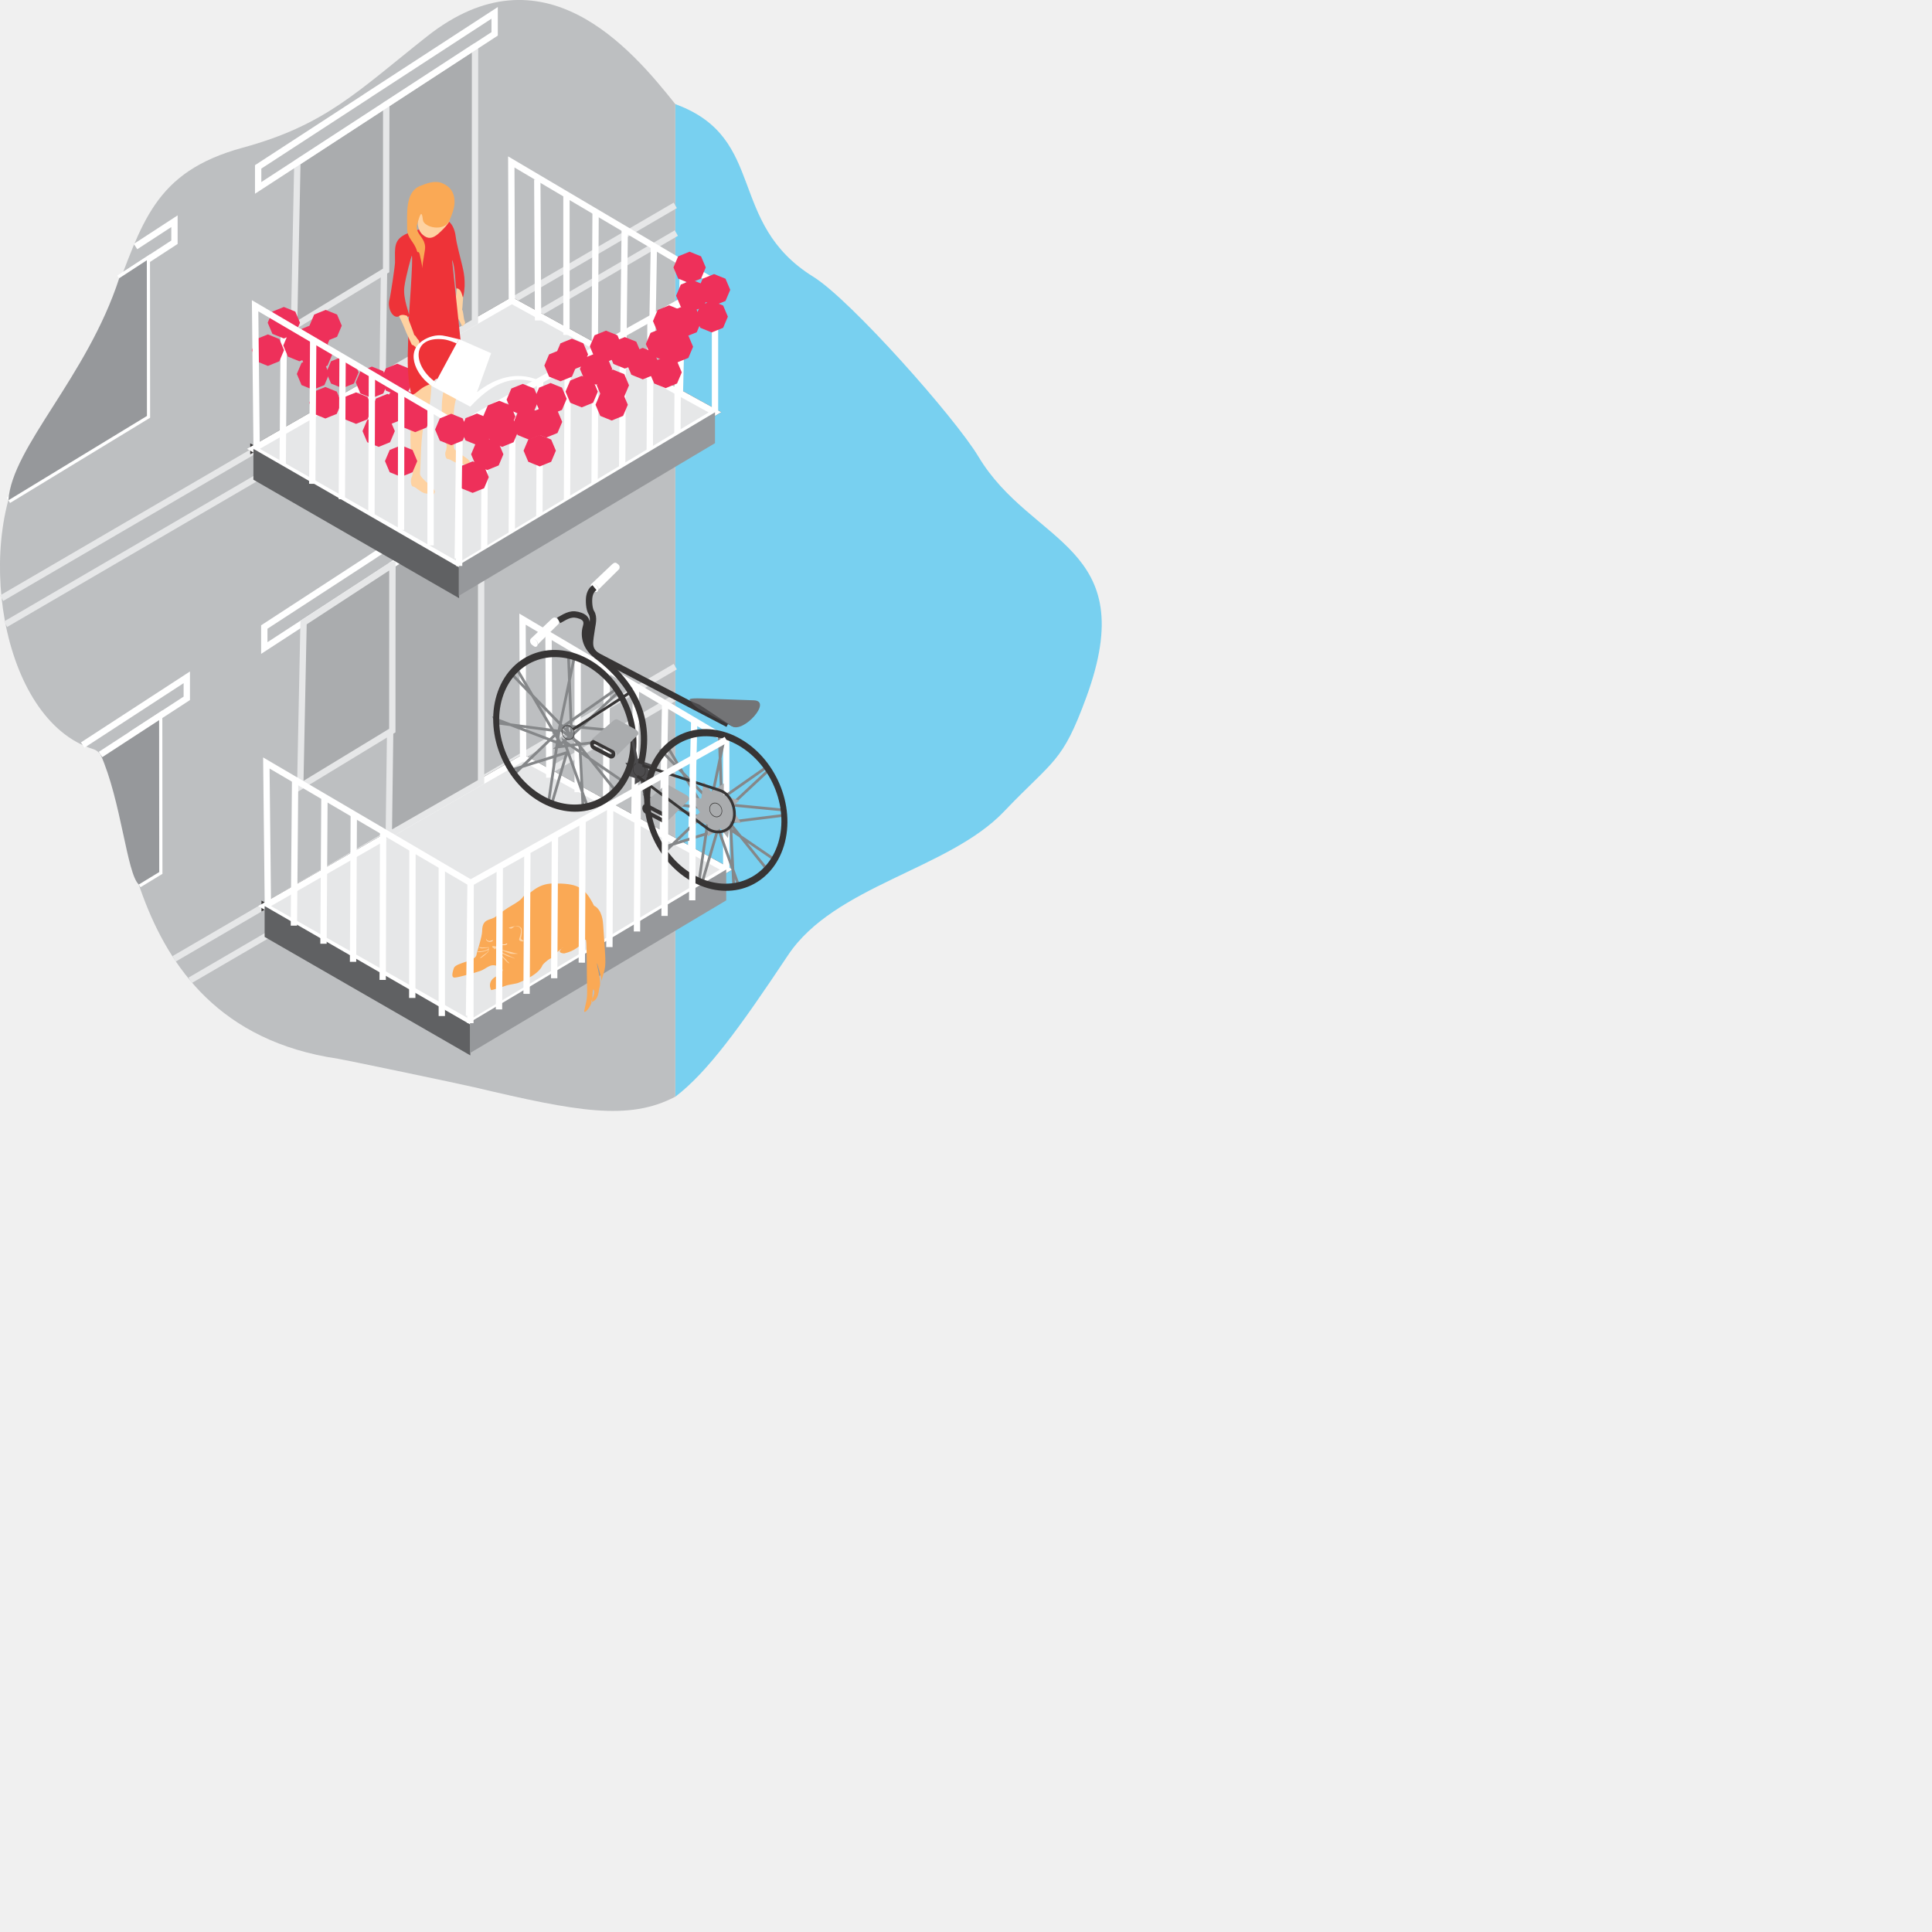
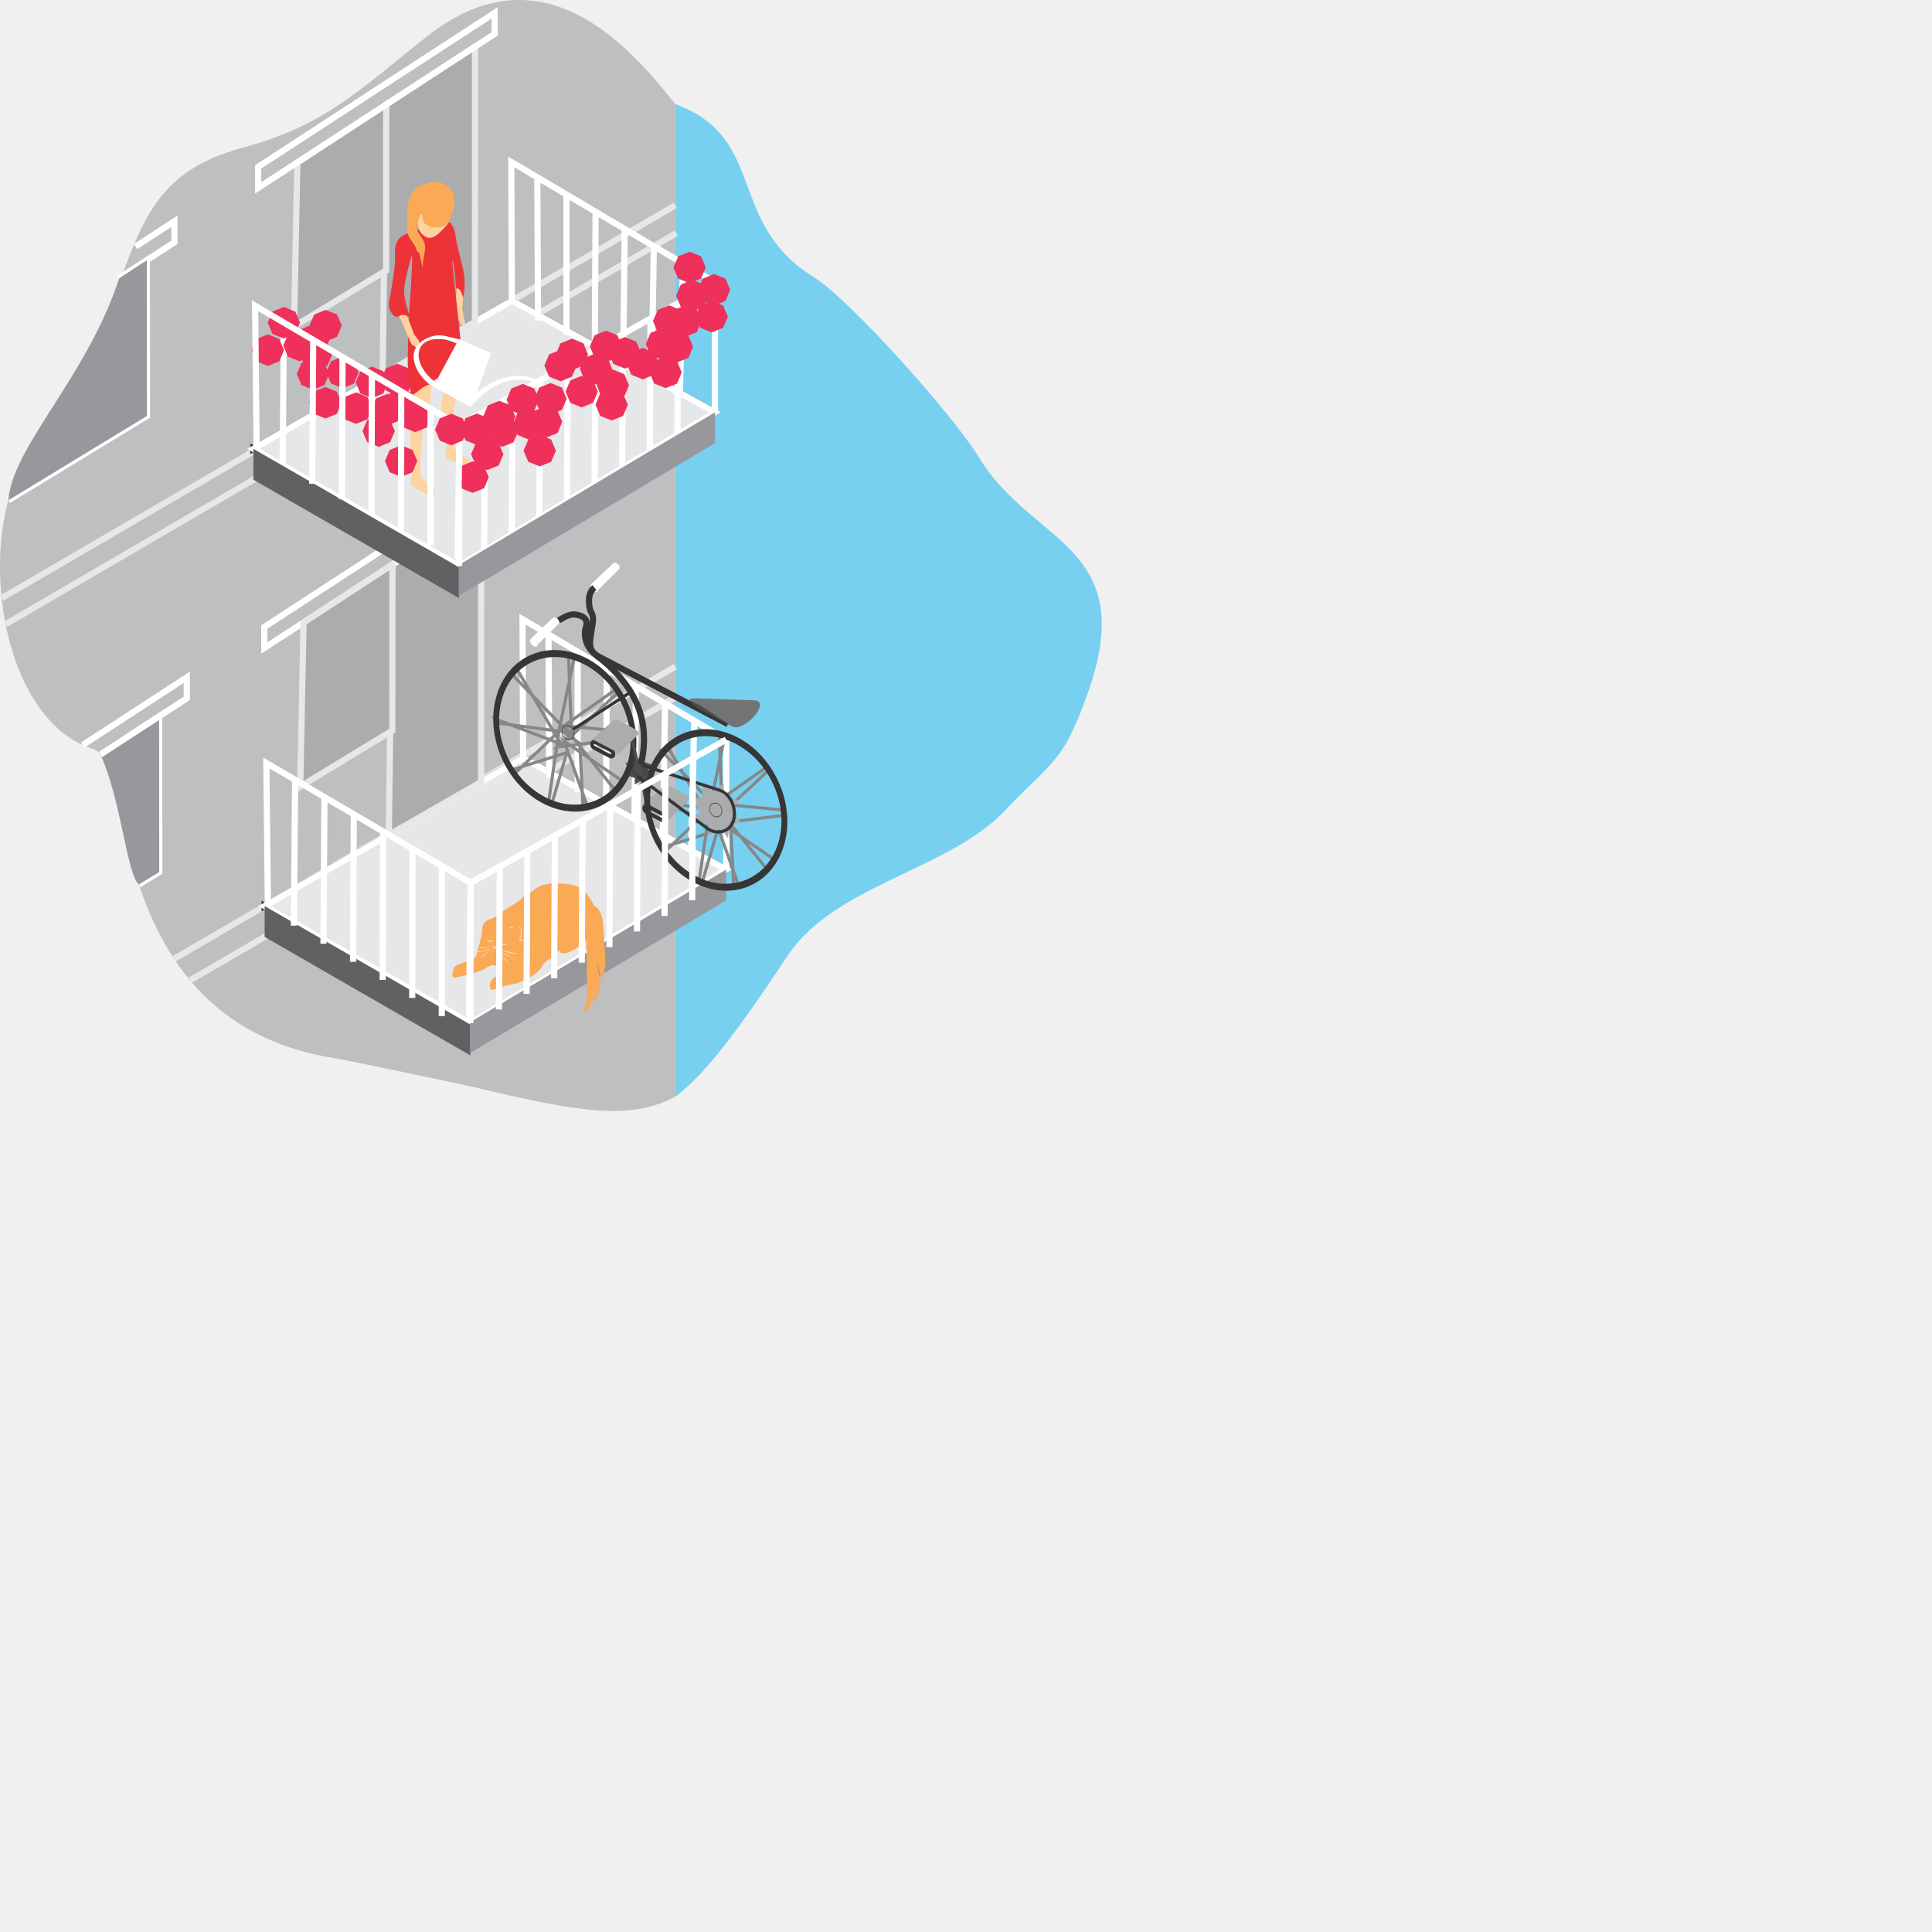
<svg xmlns="http://www.w3.org/2000/svg" xml:space="preserve" width="500px" height="500px" version="1.0" style="shape-rendering:geometricPrecision; text-rendering:geometricPrecision; image-rendering:optimizeQuality; fill-rule:evenodd; clip-rule:evenodd" viewBox="0 0 500 500">
  <defs>
    <style type="text/css">
   
-     .str3 {stroke:white;stroke-width:1.64;stroke-miterlimit:22.926}
-     .str2 {stroke:white;stroke-width:1.64;stroke-miterlimit:22.926}
-     .str0 {stroke:#E6E7E8;stroke-width:1.64;stroke-miterlimit:22.926}
-     .str1 {stroke:#373535;stroke-width:1.64;stroke-miterlimit:22.926}
-     .str4 {stroke:#858789;stroke-width:0.71;stroke-miterlimit:22.926}
-     .str5 {stroke:#4C4B4D;stroke-width:0.71;stroke-miterlimit:22.926}
-     .str6 {stroke:#373535;stroke-width:0.71;stroke-miterlimit:22.926}
+     .str3 {stroke:white;stroke-width:1.6;stroke-miterlimit:20}
+     .str2 {stroke:white;stroke-width:1.6;stroke-miterlimit:20}
+     .str0 {stroke:#E6E7E8;stroke-width:1.6;stroke-miterlimit:20}
+     .str1 {stroke:#373535;stroke-width:1.6;stroke-miterlimit:20}
+     .str4 {stroke:#858789;stroke-width:0.8;stroke-miterlimit:20}
+     .str5 {stroke:#4C4B4D;stroke-width:0.8;stroke-miterlimit:20}
+     .str6 {stroke:#373535;stroke-width:0.8;stroke-miterlimit:20}
    .fil2 {fill:none}
    .fil12 {fill:white}
    .fil9 {fill:white}
    .fil3 {fill:#E6E7E8}
    .fil1 {fill:#BDBFC1}
    .fil6 {fill:#AAACAE}
    .fil5 {fill:#96989B}
    .fil8 {fill:#737476}
    .fil4 {fill:#606163}
    .fil7 {fill:#4C4B4D}
    .fil13 {fill:#FED2A1}
    .fil11 {fill:#FED2A1}
    .fil16 {fill:#FAA955}
    .fil10 {fill:#FAA955}
    .fil14 {fill:#EE305A}
    .fil15 {fill:#EE3338}
    .fil0 {fill:#00B0F0;fill-opacity:0.502}
   
  </style>
  </defs>
  <g id="hto_balkony">
    <path class="fil0" d="M174.76 26.92c0.14,0.07 0.27,0.12 0.41,0.18 23.39,8.81 12.87,30.61 35.33,44.54 9.63,5.98 36.69,36.47 42.72,46.54 13.8,23.04 42.39,22.72 27.93,62.23 -6.27,17.13 -8.35,16.03 -21.36,29.65 -14.32,14.99 -43.82,19.07 -55.86,37.15 -12.44,18.68 -20.79,30.23 -29.17,36.63l0 -256.91z" />
    <path class="fil1" d="M174.76 26.92l0 256.91c-12.09,6.32 -25.41,3.83 -51.97,-2.44 -4.13,-0.97 -33.98,-7.2 -35.33,-7.39 -61.04,-8.99 -52.59,-76.82 -63.26,-80.1 -24.41,-7.5 -31.25,-55.32 -16.43,-77.23 15.62,-23.09 11.44,-13.44 21.36,-39.02 7.69,-19.83 10.6,-33.14 33.68,-39.43 21.43,-5.84 29.61,-14.48 47.65,-28.76 30.08,-23.81 52.85,3.09 64.29,17.46z" />
    <path class="fil2 str0" d="M174.76 180.5l-125.56 73.21" />
    <path class="fil2 str0" d="M174.76 172.52l-129.7 75.63" />
    <path class="fil1 str1" d="M68.49 234.49l66.89 -38.35 52.57 28.89 -66.22 39.76 -53.24 -30.31z" />
    <path class="fil3 str2" d="M121.72 264.79l66.22 -39.76 -52.57 -28.89 -66.89 38.35 53.24 30.31z" />
    <path class="fil2 str2" d="M187.95 225.03l0 -33.62 -52.72 -31.17 0.15 35.89" />
    <path class="fil2 str2" d="M141.96 164.8l0.2 36.46" />
    <g id="_105553517573536">
      <path class="fil2 str3" d="M149.5 169.14c-0,11.96 -0,23.91 -0,35.87" />
      <path class="fil2 str3" d="M157.05 173.49c-0.07,11.76 -0.14,23.52 -0.21,35.28" />
      <path class="fil2 str3" d="M164.59 177.83c-0.14,11.56 -0.27,23.13 -0.41,34.69" />
      <path class="fil2 str3" d="M172.13 182.18c-0.2,11.37 -0.41,22.73 -0.61,34.1" />
    </g>
    <path class="fil2 str2" d="M179.67 186.53l-0.82 33.51" />
    <rect class="fil4" transform="matrix(1.34156 0.772716 -0 0.353548 68.486 234.486)" width="39.68" height="22.59" />
    <rect class="fil5" transform="matrix(-1.6713E+000 0.995847 -0 0.353548 187.948 225.032)" width="39.68" height="22.59" />
    <path class="fil6 str0" d="M124.52 131.13l-22.98 15 -0.92 69.94 23.88 -13.69 0.03 -71.25z" />
    <path class="fil2 str0" d="M174.76 53.15l-174.34 101.66" />
    <path class="fil2 str0" d="M175.04 60.32l-173.6 101.23" />
    <path class="fil2 str2" d="M96.46 144l-28.06 18.27 0 5.44 33.14 -21.57 0 -0.02 28.06 -18.27 0 -5.44 -33.14 21.57 0 0.02z" />
    <path class="fil1 str1" d="M65.58 116.16l66.89 -38.35 52.57 28.89 -66.22 39.76 -53.24 -30.31z" />
    <path class="fil3 str2" d="M118.82 146.46l66.22 -39.76 -52.57 -28.89 -66.89 38.35 53.24 30.31z" />
    <path class="fil2 str2" d="M185.04 106.7l0 -33.62 -52.72 -31.17 0.15 35.89" />
    <path class="fil2 str2" d="M175.5 78.22l-0.2 36.46" />
    <g id="_105553517567520">
      <path class="fil2 str3" d="M168.35 82.25c-0.07,12.15 -0.13,24.31 -0.2,36.46" />
      <path class="fil2 str3" d="M161.21 86.28c-0.07,12.15 -0.13,24.31 -0.2,36.46" />
      <path class="fil2 str3" d="M154.07 90.32c-0.07,12.15 -0.13,24.31 -0.2,36.46" />
      <path class="fil2 str3" d="M146.93 94.35c-0.07,12.15 -0.13,24.31 -0.2,36.46" />
      <path class="fil2 str3" d="M139.78 98.39c-0.07,12.15 -0.13,24.31 -0.2,36.46" />
      <path class="fil2 str3" d="M132.64 102.42c-0.07,12.15 -0.13,24.31 -0.2,36.46" />
    </g>
    <path class="fil2 str2" d="M125.5 106.45l-0.2 36.46" />
    <path class="fil2 str2" d="M139.05 46.47l0.2 36.46" />
    <g id="_105553517569312">
      <path class="fil2 str3" d="M146.6 50.81c-0,11.96 -0,23.91 -0,35.87" />
      <path class="fil2 str3" d="M154.14 55.16c-0.07,11.76 -0.14,23.52 -0.21,35.28" />
      <path class="fil2 str3" d="M161.68 59.51c-0.14,11.56 -0.27,23.13 -0.41,34.69" />
      <path class="fil2 str3" d="M169.22 63.85c-0.2,11.37 -0.41,22.73 -0.61,34.1" />
    </g>
    <path class="fil2 str2" d="M176.77 68.2l-0.82 33.51" />
    <path class="fil2 str2" d="M73.47 82.88l-0.32 38.35" />
    <rect class="fil4" transform="matrix(1.34156 0.772716 -0 0.353548 65.5778 116.158)" width="39.68" height="22.59" />
    <rect class="fil5" transform="matrix(-1.6713E+000 0.995847 -0 0.353548 185.04 106.704)" width="39.68" height="22.59" />
    <path class="fil6 str0" d="M122.93 12.05l-22.98 15 -0.92 69.94 23.88 -13.69 0.03 -71.25z" />
    <path class="fil2 str2" d="M30.84 72.01l14.31 -9.32 0 -5.44 -10.07 6.56" />
    <path class="fil2 str2" d="M30.84 72.01l7.16 -4.66 0.03 40.3 -35.86 21.82" />
    <path class="fil5" d="M30.84 72.01l7.16 -4.66 0.03 40.3 -35.86 21.82c0.94,-13.81 20.39,-31.96 28.68,-57.46z" />
    <path class="fil2 str2" d="M34.03 190.05l7.16 -4.66 0.03 40.3 -5.29 3.22" />
    <path class="fil5" d="M26.02 195.26l15.16 -9.87 0.03 40.3 -5.29 3.22c-3.09,-2.78 -4.55,-21.69 -9.9,-33.65z" />
    <path class="fil6 str0" d="M99.94 27.05l-22.98 15 -0.86 42.43 23.83 -14.49 0.02 -42.94z" />
    <path class="fil6 str0" d="M101.54 146.13l-22.98 15 -0.86 42.43 23.83 -14.49 0.02 -42.94z" />
    <path class="fil2 str2" d="M128.01 3.33l-33.14 21.57 0 0.02 -28.06 18.27 0 5.44 33.14 -21.57 0 -0.02 28.06 -18.27 0 -5.44z" />
    <path class="fil2 str2" d="M26.02 195.26l22.32 -14.53 0 -5.44 -26.94 17.53" />
    <g id="_105553517591488">
      <path class="fil2 str4" d="M147.12 169.89l1.47 0.39 -3.86 18.42 14.68 -10.3 0.54 0.79 -12.58 11.75 -0.63 -3.05 17.08 1.64 0.14 1.35 -19.75 2.45 3.56 -3.04 11.72 14.59 1.91 -2.54 -15.41 -10.54 6.19 17.32 -1.27 0.23 -0.86 -16.95 -5.3 -3.71 -2.83 19.26 0.8 0.34 3.98 -13.53 -14.46 4.55 0.74 1.12 11.68 -11.21 -16.16 -2.14 -0.5 -1.09 17.14 6.54 -11.29 -19.24 -1.73 0.85 15.8 16.28 -0.79 -20.55z" />
      <path class="fil2 str4" d="M186.12 190l1.47 0.39 -3.86 18.42 14.68 -10.3 0.54 0.79 -12.58 11.75 -0.63 -3.05 17.08 1.64 0.14 1.35 -19.75 2.45 3.56 -3.04 11.72 14.59 1.91 -2.54 -15.41 -10.54 6.18 17.32 -1.27 0.23 -0.86 -16.95 -5.3 -3.71 -2.83 19.26 0.8 0.34 3.98 -13.53 -14.46 4.55 0.74 1.12 11.68 -11.21 -16.16 -2.14 -0.5 -1.09 17.14 6.54 -11.29 -19.24 -1.73 0.85 15.8 16.28 -0.79 -20.55z" />
      <path class="fil2 str5" d="M166.1 201.86l1.47 7.08" />
      <path class="fil6" d="M172.68 212.58c0.23,-0.62 -0.25,-1.16 -0.73,-1.41l-5.64 -2.94 5.37 -4.64c0.43,-0.38 0.94,-0.62 1.3,-0.42l4.42 2.46c0.66,0.36 1.07,0.7 0.86,1.43l-5.58 5.52z" />
      <rect class="fil2 str1" transform="matrix(-5.53334E-001 -2.9047E-001 -1.81298E-001 0.596538 172.462 211.211)" width="9.96" height="2.36" rx="1.18" ry="1.18" />
      <path class="fil7" d="M166.57 195.48l-1.82 1.15 -1.05 -1.37 -0.35 2.39 -1.51 -0.28 1.32 2.24 -1.08 0.98 2.22 0.77 -0.02 1.66 1.82 -1.15 1.05 1.37 0.35 -2.39 1.51 0.28 -1.32 -2.24 1.08 -0.98 -2.22 -0.77 0.02 -1.66z" />
      <ellipse class="fil2 str1" transform="matrix(-8.944E-001 -4.69512E-001 -3.12006E-001 1.02662 185.243 209.618)" rx="18.9" ry="17.46" />
      <ellipse class="fil2 str1" transform="matrix(-8.944E-001 -4.69512E-001 -3.12006E-001 1.02662 146.176 189.139)" rx="18.9" ry="17.46" />
      <path class="fil2 str1" d="M154.35 169.62l34.04 17.78" />
      <ellipse class="fil2 str1" transform="matrix(-8.01805E-002 -4.20904E-002 -2.79705E-002 0.0920334 165.424 199.242)" rx="18.9" ry="17.46" />
      <path class="fil7" d="M190.72 183.71l-8.93 -2.39c-5.98,-1.6 -1.41,1.88 -0.83,2.19l8.47 4.44c1.54,0.81 6.43,-2.87 1.29,-4.24z" />
      <path class="fil6" d="M187.33 202.75l-3.31 2.09 -1.91 -2.51 -0.64 4.36 -2.75 -0.51 2.41 4.08 -1.97 1.78 4.04 1.4 -0.04 3.03 3.31 -2.09 1.91 2.51 0.64 -4.36 2.75 0.51 -2.41 -4.08 1.97 -1.78 -4.04 -1.4 0.04 -3.03z" />
      <ellipse class="fil2 str1" transform="matrix(-8.01805E-002 -4.20904E-002 -2.79705E-002 0.0920334 185.243 209.617)" rx="18.9" ry="17.46" />
      <path class="fil2 str6" d="M166.27 198.06l20.03 6.48c2.79,0.9 4.38,4.86 3.56,7.67 -1.05,3.63 -4.88,3.61 -6.69,2.26l-18.25 -13.61" />
      <path class="fil2 str5" d="M163.59 190.97l1.47 7.08" />
      <rect class="fil2 str1" transform="matrix(-5.53334E-001 -2.9047E-001 -1.81298E-001 0.596538 164.258 189.949)" width="9.96" height="2.36" rx="1.18" ry="1.18" />
      <path class="fil2 str1" d="M154.35 169.62c9.9,7.49 14.2,16.69 11.56,28.02" />
      <ellipse class="fil2 str1" transform="matrix(-8.01805E-002 -4.20904E-002 -2.79705E-002 0.0920334 147.009 189.576)" rx="18.9" ry="17.46" />
      <path class="fil2 str6" d="M163.23 179.09l-14.93 9.68" />
      <rect class="fil2 str1" transform="matrix(-5.53334E-001 -2.9047E-001 -1.81298E-001 0.596538 158.95 194.625)" width="9.96" height="2.36" rx="1.18" ry="1.18" />
      <path class="fil6" d="M159.57 195.63c0.23,-0.62 -0.25,-1.16 -0.73,-1.41l-5.64 -2.94 5.37 -4.64c0.43,-0.38 0.94,-0.62 1.3,-0.42l4.42 2.46c0.65,0.36 1.07,0.71 0.86,1.43l-5.58 5.52z" />
      <path class="fil8" d="M195.1 181.24l-13.5 -0.48c-6.46,-0.23 -1.12,1.27 -0.61,1.61l8.44 5.58c2.87,1.9 10.56,-6.54 5.67,-6.71z" />
      <g>
        <path class="fil9" d="M154.82 152.65c0.23,-0.62 -0.33,-1.13 -0.8,-1.39 -0.28,-0.15 -0.85,-0.39 -1.07,-0.03l5.31 -5.04c0.33,-0.32 0.84,-0.79 1.35,-0.43 0.6,0.43 0.94,0.72 0.64,1.51l-5.43 5.38z" />
        <rect class="fil9" transform="matrix(-7.58733E-001 -5.543E-001 -2.61993E-001 0.862056 155.039 151.975)" width="2.49" height="1.85" rx="0.92" ry="0.92" />
      </g>
      <g>
        <path class="fil9" d="M139.13 166.83c0.23,-0.62 -0.33,-1.13 -0.8,-1.39 -0.28,-0.15 -0.85,-0.39 -1.07,-0.03l5.31 -5.04c0.33,-0.32 0.84,-0.79 1.36,-0.43 0.6,0.43 0.94,0.72 0.64,1.51l-5.43 5.37z" />
        <rect class="fil9" transform="matrix(-7.58733E-001 -5.543E-001 -2.61993E-001 0.862056 139.357 166.158)" width="2.49" height="1.85" rx="0.92" ry="0.92" />
      </g>
      <path class="fil2 str1" d="M144.58 160.56c2.29,-1.32 3.45,-2.02 5.7,-1.18 1.32,0.49 1.81,1.42 1.37,2.84 -0.78,2.58 0.14,5.63 2.92,7.52 -2.61,-1.75 -1.89,-3.62 -1.35,-7.46 0.09,-0.63 0.6,-2.54 -0.17,-3.73 -0.61,-0.93 -0.72,-3.13 -0.52,-4.23 0.28,-1.6 1.27,-2.2 1.32,-2.24" />
    </g>
    <path class="fil10" d="M117.42 250.61c0.53,-1.61 5.92,-1.71 5.92,-3.69 0,-0.21 1.44,-4.52 1.44,-5.96 0,-3.55 2.41,-2.62 3.7,-3.9 0.31,-0.31 1.75,-1.27 2.26,-1.64 1.54,-1.11 4.06,-2.18 4.72,-3.49 1.58,0 3.1,-3.29 7.8,-3.29 5.81,0 7.95,0.6 10.47,5.75 2.12,0.99 2.33,4.3 2.36,4.83 0.78,11.43 0.85,10.2 -0.24,13.91 -0.42,1.45 0.53,2.08 -1.33,-3.86 -0.17,0.57 1.34,4.84 0.57,6.47 -0.36,3.37 -1.44,3.18 -2.07,3.71 -0.18,-0.37 1.1,-2.12 0.69,-3.16 -0.34,-0.87 -0.34,0.83 -0.42,2.22 -0.12,2.06 -2.39,4.33 -2.07,2.95 0.78,-3.42 0.8,-2.9 0.67,-8.47 -0.03,-1.35 -0.01,-6.29 -0.15,-8.93 -0.14,-2.64 -0.46,1.45 -5.65,2.67 -0.19,0.04 -1.18,-0.04 -1.24,-0.52 -0.03,-0.24 0.89,-1.17 0.83,-1.02l-1.59 1.34c-0.46,0 -0.47,1.07 -1.85,1.64 -0.34,0.14 -1.7,1.28 -1.85,1.64 -0.88,2.14 -4.19,3.7 -6.16,4.52 -0.78,0.33 -2.57,0.44 -3.49,0.82 -0.58,0.24 -3.22,1.08 -3.65,1.08 0,-0.02 -1.35,-2.51 1.8,-3.75 0,-0.82 2.84,-1.2 -0.2,-2.46 -1.82,-0.76 -2.72,0.64 -4.31,1.23 -1.06,0.39 -5.83,1.75 -6.73,1.75 -0.69,0 -0.77,-0.71 -0.22,-2.37z" />
    <path class="fil11" d="M132.29 239.9c1.04,-0.21 1.72,-0.6 2.61,0.24 0.26,0.24 0.14,1.99 0.02,2.3 -0.31,0.77 0.45,0.83 0.56,1 0.25,0.4 -1.36,0.24 -1.11,-0.46 0.97,-2.67 0.26,-3.22 -0.84,-3.29 -0.57,-0.04 -0.77,0.53 -1.26,0.63 -0.01,0 -1.26,-0.15 0.03,-0.41z" />
    <path class="fil11" d="M128.35 245.36c0.28,-0.28 0.64,-0.32 -0.12,-0.44 -0.24,-0.04 -0.54,-0.13 -0.78,-0.04 -0.25,0.1 0.07,0.2 0.07,0.39 0.01,0 0.4,0.19 0.42,0.25 0.05,0.13 0.28,0.23 0.28,0.07 0.1,0 0.06,-0.16 0.12,-0.23z" />
    <path class="fil12" d="M130.48 244.56c0.19,-0.01 0.79,-0.06 0.79,-0.4 -0,0 -0.31,0.16 -0.35,0.17 -0.48,0.15 -1.18,0.24 -1.43,-0.56 -0.01,-0 0.03,0.83 0.99,0.79z" />
    <path class="fil12" d="M126.77 243.7c0.19,-0.01 0.79,-0.06 0.79,-0.4 -0,0 -0.31,0.16 -0.35,0.17 -0.48,0.15 -1.18,0.24 -1.43,-0.56 -0.01,-0 0.03,0.83 0.99,0.79z" />
    <path class="fil11" d="M129.5 245.66c1.18,0.39 2.52,0.63 3.7,0.99 0.19,0.06 1.49,0.21 0.31,0.21 -0.89,0 -1.22,0.06 -2,-0.26l-1.93 -0.8c-0.3,-0.12 -0.12,0.48 0.75,0.9 0.09,0.04 2.86,1.27 2.98,1.39 -0.16,0 -1.3,-0.5 -1.49,-0.51 -1.02,-0.08 -3.23,-2.02 -2.11,-0.53 0.27,0.37 1.1,1.1 1.33,1.35l0.2 0.31c0.21,0.23 0.32,0.18 0.46,0.46 0.11,0.21 0.29,0.2 0.05,0.15 -0.57,-0.12 -2.41,-2.45 -2.38,-2.53 0.02,-0.05 0.04,-1.16 0.12,-1.13z" />
    <path class="fil11" d="M126.57 245.14c-0.88,0.01 -0.92,0.08 -1.79,0.06 -0.14,-0 -1.37,-0.24 -0.58,0.12 0.17,0.08 0.4,0.15 0.82,0.1l1.47 -0.17c0.23,-0.03 -0.05,0.41 -0.69,0.63 -1.52,0.53 -2.18,0.21 -2.18,0.38 -0,0.16 0.14,0.26 1.39,0.04 0.72,-0.13 1.97,-0.88 1.13,0.1 -0.24,0.28 -0.98,0.72 -1.19,0.88l-0.2 0.23c-0.19,0.15 -0.25,0.07 -0.41,0.3 -0.12,0.17 -0.24,0.11 -0.07,0.13 0.41,0.06 2.15,-1.6 2.14,-1.69 -0,-0.06 0.22,-1.11 0.16,-1.11z" />
    <path class="fil2 str2" d="M187.95 191.42l-66.15 37.07 -0.07 36.31" />
    <path class="fil2 str2" d="M179.34 196.54l-0.2 36.46" />
    <g id="_105553517090368">
      <path class="fil2 str3" d="M172.19 200.58c-0.07,12.15 -0.13,24.31 -0.2,36.46" />
      <path class="fil2 str3" d="M165.05 204.61c-0.07,12.15 -0.13,24.31 -0.2,36.46" />
      <path class="fil2 str3" d="M157.91 208.65c-0.07,12.15 -0.13,24.31 -0.2,36.46" />
      <path class="fil2 str3" d="M150.77 212.68c-0.07,12.15 -0.13,24.31 -0.2,36.46" />
      <path class="fil2 str3" d="M143.62 216.71c-0.07,12.15 -0.13,24.31 -0.2,36.46" />
      <path class="fil2 str3" d="M136.48 220.75c-0.07,12.15 -0.13,24.31 -0.2,36.46" />
    </g>
    <path class="fil2 str2" d="M129.34 224.78l-0.2 36.46" />
    <path class="fil2 str2" d="M121.38 262.86l0.42 -34.38 -52.87 -31.02 0.4 37.09" />
    <path class="fil2 str2" d="M76.38 201.21l-0.32 38.35" />
    <g id="_105553517085504">
      <path class="fil2 str3" d="M83.97 205.86c-0.08,12.79 -0.17,25.59 -0.25,38.38" />
      <path class="fil2 str3" d="M91.56 210.51c-0.06,12.8 -0.13,25.61 -0.19,38.41" />
      <path class="fil2 str3" d="M99.16 215.16c-0.04,12.81 -0.08,25.62 -0.12,38.44" />
      <path class="fil2 str3" d="M106.75 219.81c-0.02,12.82 -0.04,25.64 -0.06,38.46" />
    </g>
    <path class="fil2 str2" d="M114.34 224.46l0 38.49" />
    <path class="fil13" d="M119.05 93.8c-0.13,2.08 0.19,6.27 -0.54,8.01 -1.69,4.03 -1.03,9.53 -1.03,14.01 0,1.12 4.47,2.98 4.11,3.86 -0.49,1.17 -0.66,0.41 -2.26,0.41 -1.3,0 -2.73,-1.31 -3.52,-1.31 -0.42,0 -0.76,-1.25 -0.49,-1.89 0.56,-1.35 0.14,-2.15 -0.1,-3.3 -2.07,-9.85 0.19,-13.56 -0.21,-14.42 -0.21,-0.46 -1.24,-2.37 -1.1,-2.73l5.13 -2.64z" />
    <path class="fil13" d="M111.87 97.04c-0.28,2.42 -0.27,7.32 -1.12,9.29 -1.97,4.55 -1.72,11.02 -2.05,16.25 -0.08,1.3 4.25,3.85 3.82,4.84 -0.57,1.32 -0.69,0.42 -2.28,0.29 -1.29,-0.11 -2.63,-1.75 -3.41,-1.82 -0.42,-0.04 -0.66,-1.51 -0.35,-2.24 0.66,-1.52 0.3,-2.49 0.14,-3.86 -1.35,-11.66 1.18,-15.79 0.85,-16.82 -0.18,-0.55 -1.06,-2.86 -0.9,-3.27l5.31 -2.65z" />
    <path class="fil2 str2" d="M185.04 73.09l-66.15 37.07 -0.07 36.31" />
    <g id="_105553517130336">
      <path class="fil14" d="M173.17 79.02l1.48 0.6 1.48 0.6 0.61 1.44 0.61 1.44 -0.61 1.44 -0.61 1.44 -1.48 0.6 -1.48 0.6 -1.48 -0.6 -1.48 -0.6 -0.61 -1.44 -0.61 -1.44 0.61 -1.44 0.61 -1.44 1.48 -0.6 1.48 -0.6z" />
      <path class="fil14" d="M171.32 84.95l1.48 0.6 1.48 0.6 0.61 1.44 0.61 1.44 -0.61 1.44 -0.61 1.44 -1.48 0.6 -1.48 0.6 -1.48 -0.6 -1.48 -0.6 -0.61 -1.44 -0.61 -1.44 0.61 -1.44 0.61 -1.44 1.48 -0.6 1.48 -0.6z" />
      <path class="fil14" d="M175.19 85.66l1.48 0.6 1.48 0.6 0.61 1.44 0.61 1.44 -0.61 1.44 -0.61 1.44 -1.48 0.6 -1.48 0.6 -1.48 -0.6 -1.48 -0.6 -0.61 -1.44 -0.61 -1.44 0.61 -1.44 0.61 -1.44 1.48 -0.6 1.48 -0.6z" />
      <path class="fil14" d="M161.71 87.23l1.48 0.6 1.48 0.6 0.61 1.44 0.61 1.44 -0.61 1.44 -0.61 1.44 -1.48 0.6 -1.48 0.6 -1.48 -0.6 -1.48 -0.6 -0.61 -1.44 -0.61 -1.44 0.61 -1.44 0.61 -1.44 1.48 -0.6 1.48 -0.6z" />
      <path class="fil14" d="M154.26 91.4l1.48 0.6 1.48 0.6 0.61 1.44 0.61 1.44 -0.61 1.44 -0.61 1.44 -1.48 0.6 -1.48 0.6 -1.48 -0.6 -1.48 -0.6 -0.61 -1.44 -0.61 -1.44 0.61 -1.44 0.61 -1.44 1.48 -0.6 1.48 -0.6z" />
      <path class="fil14" d="M158.61 95.64l1.48 0.6 1.48 0.6 0.61 1.44 0.61 1.44 -0.61 1.44 -0.61 1.44 -1.48 0.6 -1.48 0.6 -1.48 -0.6 -1.48 -0.6 -0.61 -1.44 -0.61 -1.44 0.61 -1.44 0.61 -1.44 1.48 -0.6 1.48 -0.6z" />
      <path class="fil14" d="M150.54 97.27l1.48 0.6 1.48 0.6 0.61 1.44 0.61 1.44 -0.61 1.44 -0.61 1.44 -1.48 0.6 -1.48 0.6 -1.48 -0.6 -1.48 -0.6 -0.61 -1.44 -0.61 -1.44 0.61 -1.44 0.61 -1.44 1.48 -0.6 1.48 -0.6z" />
      <path class="fil14" d="M142.48 99.12l1.48 0.6 1.48 0.6 0.61 1.44 0.61 1.44 -0.61 1.44 -0.61 1.44 -1.48 0.6 -1.48 0.6 -1.48 -0.6 -1.48 -0.6 -0.61 -1.44 -0.61 -1.44 0.61 -1.44 0.61 -1.44 1.48 -0.6 1.48 -0.6z" />
      <path class="fil14" d="M145.06 90.52l1.48 0.6 1.48 0.6 0.61 1.44 0.61 1.44 -0.61 1.44 -0.61 1.44 -1.48 0.6 -1.48 0.6 -1.48 -0.6 -1.48 -0.6 -0.61 -1.44 -0.61 -1.44 0.61 -1.44 0.61 -1.44 1.48 -0.6 1.48 -0.6z" />
      <path class="fil14" d="M148.01 87.65l1.48 0.6 1.48 0.6 0.61 1.44 0.61 1.44 -0.61 1.44 -0.61 1.44 -1.48 0.6 -1.48 0.6 -1.48 -0.6 -1.48 -0.6 -0.61 -1.44 -0.61 -1.44 0.61 -1.44 0.61 -1.44 1.48 -0.6 1.48 -0.6z" />
      <path class="fil14" d="M136.92 105.63l1.48 0.6 1.48 0.6 0.61 1.44 0.61 1.44 -0.61 1.44 -0.61 1.44 -1.48 0.6 -1.48 0.6 -1.48 -0.6 -1.48 -0.6 -0.61 -1.44 -0.61 -1.44 0.61 -1.44 0.61 -1.44 1.48 -0.6 1.48 -0.6z" />
      <path class="fil14" d="M129.95 107.49l1.48 0.6 1.48 0.6 0.61 1.44 0.61 1.44 -0.61 1.44 -0.61 1.44 -1.48 0.6 -1.48 0.6 -1.48 -0.6 -1.48 -0.6 -0.61 -1.44 -0.61 -1.44 0.61 -1.44 0.61 -1.44 1.48 -0.6 1.48 -0.6z" />
      <path class="fil14" d="M135.29 99.35l1.48 0.6 1.48 0.6 0.61 1.44 0.61 1.44 -0.61 1.44 -0.61 1.44 -1.48 0.6 -1.48 0.6 -1.48 -0.6 -1.48 -0.6 -0.61 -1.44 -0.61 -1.44 0.61 -1.44 0.61 -1.44 1.48 -0.6 1.48 -0.6z" />
      <path class="fil14" d="M123.44 107.02l1.48 0.6 1.48 0.6 0.61 1.44 0.61 1.44 -0.61 1.44 -0.61 1.44 -1.48 0.6 -1.48 0.6 -1.48 -0.6 -1.48 -0.6 -0.61 -1.44 -0.61 -1.44 0.61 -1.44 0.61 -1.44 1.48 -0.6 1.48 -0.6z" />
      <path class="fil14" d="M129.21 103.72l1.48 0.6 1.48 0.6 0.61 1.44 0.61 1.44 -0.61 1.44 -0.61 1.44 -1.48 0.6 -1.48 0.6 -1.48 -0.6 -1.48 -0.6 -0.61 -1.44 -0.61 -1.44 0.61 -1.44 0.61 -1.44 1.48 -0.6 1.48 -0.6z" />
      <path class="fil14" d="M184.8 70.93l1.48 0.6 1.48 0.6 0.61 1.44 0.61 1.44 -0.61 1.44 -0.61 1.44 -1.48 0.6 -1.48 0.6 -1.48 -0.6 -1.48 -0.6 -0.61 -1.44 -0.61 -1.44 0.61 -1.44 0.61 -1.44 1.48 -0.6 1.48 -0.6z" />
      <path class="fil14" d="M177.36 79.02l1.48 0.6 1.48 0.6 0.61 1.44 0.61 1.44 -0.61 1.44 -0.61 1.44 -1.48 0.6 -1.48 0.6 -1.48 -0.6 -1.48 -0.6 -0.61 -1.44 -0.61 -1.44 0.61 -1.44 0.61 -1.44 1.48 -0.6 1.48 -0.6z" />
      <path class="fil14" d="M184.19 77.87l1.48 0.6 1.48 0.6 0.61 1.44 0.61 1.44 -0.61 1.44 -0.61 1.44 -1.48 0.6 -1.48 0.6 -1.48 -0.6 -1.48 -0.6 -0.61 -1.44 -0.61 -1.44 0.61 -1.44 0.61 -1.44 1.48 -0.6 1.48 -0.6z" />
      <path class="fil14" d="M166.35 90.02l1.48 0.6 1.48 0.6 0.61 1.44 0.61 1.44 -0.61 1.44 -0.61 1.44 -1.48 0.6 -1.48 0.6 -1.48 -0.6 -1.48 -0.6 -0.61 -1.44 -0.61 -1.44 0.61 -1.44 0.61 -1.44 1.48 -0.6 1.48 -0.6z" />
      <path class="fil14" d="M141.32 105.1l1.48 0.6 1.48 0.6 0.61 1.44 0.61 1.44 -0.61 1.44 -0.61 1.44 -1.48 0.6 -1.48 0.6 -1.48 -0.6 -1.48 -0.6 -0.61 -1.44 -0.61 -1.44 0.61 -1.44 0.61 -1.44 1.48 -0.6 1.48 -0.6z" />
      <path class="fil14" d="M179.15 72.45l1.48 0.6 1.48 0.6 0.61 1.44 0.61 1.44 -0.61 1.44 -0.61 1.44 -1.48 0.6 -1.48 0.6 -1.48 -0.6 -1.48 -0.6 -0.61 -1.44 -0.61 -1.44 0.61 -1.44 0.61 -1.44 1.48 -0.6 1.48 -0.6z" />
      <path class="fil14" d="M126.1 113.49l1.48 0.6 1.48 0.6 0.61 1.44 0.61 1.44 -0.61 1.44 -0.61 1.44 -1.48 0.6 -1.48 0.6 -1.48 -0.6 -1.48 -0.6 -0.61 -1.44 -0.61 -1.44 0.61 -1.44 0.61 -1.44 1.48 -0.6 1.48 -0.6z" />
      <path class="fil14" d="M139.68 112.55l1.48 0.6 1.48 0.6 0.61 1.44 0.61 1.44 -0.61 1.44 -0.61 1.44 -1.48 0.6 -1.48 0.6 -1.48 -0.6 -1.48 -0.6 -0.61 -1.44 -0.61 -1.44 0.61 -1.44 0.61 -1.44 1.48 -0.6 1.48 -0.6z" />
      <path class="fil14" d="M158.3 100.67l1.48 0.6 1.48 0.6 0.61 1.44 0.61 1.44 -0.61 1.44 -0.61 1.44 -1.48 0.6 -1.48 0.6 -1.48 -0.6 -1.48 -0.6 -0.61 -1.44 -0.61 -1.44 0.61 -1.44 0.61 -1.44 1.48 -0.6 1.48 -0.6z" />
      <path class="fil14" d="M172.26 92.29l1.48 0.6 1.48 0.6 0.61 1.44 0.61 1.44 -0.61 1.44 -0.61 1.44 -1.48 0.6 -1.48 0.6 -1.48 -0.6 -1.48 -0.6 -0.61 -1.44 -0.61 -1.44 0.61 -1.44 0.61 -1.44 1.48 -0.6 1.48 -0.6z" />
      <path class="fil14" d="M122.32 119.4l1.48 0.6 1.48 0.6 0.61 1.44 0.61 1.44 -0.61 1.44 -0.61 1.44 -1.48 0.6 -1.48 0.6 -1.48 -0.6 -1.48 -0.6 -0.61 -1.44 -0.61 -1.44 0.61 -1.44 0.61 -1.44 1.48 -0.6 1.48 -0.6z" />
      <path class="fil14" d="M178.47 65.14l1.48 0.6 1.48 0.6 0.61 1.44 0.61 1.44 -0.61 1.44 -0.61 1.44 -1.48 0.6 -1.48 0.6 -1.48 -0.6 -1.48 -0.6 -0.61 -1.44 -0.61 -1.44 0.61 -1.44 0.61 -1.44 1.48 -0.6 1.48 -0.6z" />
      <path class="fil14" d="M103.81 115.25l1.48 0.6 1.48 0.6 0.61 1.44 0.61 1.44 -0.61 1.44 -0.61 1.44 -1.48 0.6 -1.48 0.6 -1.48 -0.6 -1.48 -0.6 -0.61 -1.44 -0.61 -1.44 0.61 -1.44 0.61 -1.44 1.48 -0.6 1.48 -0.6z" />
      <path class="fil14" d="M98 107.49l1.48 0.6 1.48 0.6 0.61 1.44 0.61 1.44 -0.61 1.44 -0.61 1.44 -1.48 0.6 -1.48 0.6 -1.48 -0.6 -1.48 -0.6 -0.61 -1.44 -0.61 -1.44 0.61 -1.44 0.61 -1.44 1.48 -0.6 1.48 -0.6z" />
      <path class="fil14" d="M103.84 100.51l1.48 0.6 1.48 0.6 0.61 1.44 0.61 1.44 -0.61 1.44 -0.61 1.44 -1.48 0.6 -1.48 0.6 -1.48 -0.6 -1.48 -0.6 -0.61 -1.44 -0.61 -1.44 0.61 -1.44 0.61 -1.44 1.48 -0.6 1.48 -0.6z" />
      <path class="fil14" d="M96.24 94.87l1.48 0.6 1.48 0.6 0.61 1.44 0.61 1.44 -0.61 1.44 -0.61 1.44 -1.48 0.6 -1.48 0.6 -1.48 -0.6 -1.48 -0.6 -0.61 -1.44 -0.61 -1.44 0.61 -1.44 0.61 -1.44 1.48 -0.6 1.48 -0.6z" />
      <path class="fil14" d="M100.26 101.94l1.48 0.6 1.48 0.6 0.61 1.44 0.61 1.44 -0.61 1.44 -0.61 1.44 -1.48 0.6 -1.48 0.6 -1.48 -0.6 -1.48 -0.6 -0.61 -1.44 -0.61 -1.44 0.61 -1.44 0.61 -1.44 1.48 -0.6 1.48 -0.6z" />
      <path class="fil14" d="M88.63 92.3l1.48 0.6 1.48 0.6 0.61 1.44 0.61 1.44 -0.61 1.44 -0.61 1.44 -1.48 0.6 -1.48 0.6 -1.48 -0.6 -1.48 -0.6 -0.61 -1.44 -0.61 -1.44 0.61 -1.44 0.61 -1.44 1.48 -0.6 1.48 -0.6z" />
      <path class="fil14" d="M92.15 101.54l1.48 0.6 1.48 0.6 0.61 1.44 0.61 1.44 -0.61 1.44 -0.61 1.44 -1.48 0.6 -1.48 0.6 -1.48 -0.6 -1.48 -0.6 -0.61 -1.44 -0.61 -1.44 0.61 -1.44 0.61 -1.44 1.48 -0.6 1.48 -0.6z" />
      <path class="fil14" d="M81.06 83.9l1.48 0.6 1.48 0.6 0.61 1.44 0.61 1.44 -0.61 1.44 -0.61 1.44 -1.48 0.6 -1.48 0.6 -1.48 -0.6 -1.48 -0.6 -0.61 -1.44 -0.61 -1.44 0.61 -1.44 0.61 -1.44 1.48 -0.6 1.48 -0.6z" />
      <path class="fil14" d="M81 92.7l1.48 0.6 1.48 0.6 0.61 1.44 0.61 1.44 -0.61 1.44 -0.61 1.44 -1.48 0.6 -1.48 0.6 -1.48 -0.6 -1.48 -0.6 -0.61 -1.44 -0.61 -1.44 0.61 -1.44 0.61 -1.44 1.48 -0.6 1.48 -0.6z" />
      <path class="fil14" d="M77.49 85.34l1.48 0.6 1.48 0.6 0.61 1.44 0.61 1.44 -0.61 1.44 -0.61 1.44 -1.48 0.6 -1.48 0.6 -1.48 -0.6 -1.48 -0.6 -0.61 -1.44 -0.61 -1.44 0.61 -1.44 0.61 -1.44 1.48 -0.6 1.48 -0.6z" />
      <path class="fil14" d="M73.46 79.44l1.48 0.6 1.48 0.6 0.61 1.44 0.61 1.44 -0.61 1.44 -0.61 1.44 -1.48 0.6 -1.48 0.6 -1.48 -0.6 -1.48 -0.6 -0.61 -1.44 -0.61 -1.44 0.61 -1.44 0.61 -1.44 1.48 -0.6 1.48 -0.6z" />
      <path class="fil14" d="M84.2 100.15l1.48 0.6 1.48 0.6 0.61 1.44 0.61 1.44 -0.61 1.44 -0.61 1.44 -1.48 0.6 -1.48 0.6 -1.48 -0.6 -1.48 -0.6 -0.61 -1.44 -0.61 -1.44 0.61 -1.44 0.61 -1.44 1.48 -0.6 1.48 -0.6z" />
      <path class="fil14" d="M69.33 86.54l1.48 0.6 1.48 0.6 0.61 1.44 0.61 1.44 -0.61 1.44 -0.61 1.44 -1.48 0.6 -1.48 0.6 -1.48 -0.6 -1.48 -0.6 -0.61 -1.44 -0.61 -1.44 0.61 -1.44 0.61 -1.44 1.48 -0.6 1.48 -0.6z" />
      <path class="fil14" d="M81.8 87.67l1.48 0.6 1.48 0.6 0.61 1.44 0.61 1.44 -0.61 1.44 -0.61 1.44 -1.48 0.6 -1.48 0.6 -1.48 -0.6 -1.48 -0.6 -0.61 -1.44 -0.61 -1.44 0.61 -1.44 0.61 -1.44 1.48 -0.6 1.48 -0.6z" />
      <path class="fil14" d="M102.82 94.13l1.48 0.6 1.48 0.6 0.61 1.44 0.61 1.44 -0.61 1.44 -0.61 1.44 -1.48 0.6 -1.48 0.6 -1.48 -0.6 -1.48 -0.6 -0.61 -1.44 -0.61 -1.44 0.61 -1.44 0.61 -1.44 1.48 -0.6 1.48 -0.6z" />
      <path class="fil14" d="M107.44 103.68l1.48 0.6 1.48 0.6 0.61 1.44 0.61 1.44 -0.61 1.44 -0.61 1.44 -1.48 0.6 -1.48 0.6 -1.48 -0.6 -1.48 -0.6 -0.61 -1.44 -0.61 -1.44 0.61 -1.44 0.61 -1.44 1.48 -0.6 1.48 -0.6z" />
      <path class="fil14" d="M84.27 80.2l1.48 0.6 1.48 0.6 0.61 1.44 0.61 1.44 -0.61 1.44 -0.61 1.44 -1.48 0.6 -1.48 0.6 -1.48 -0.6 -1.48 -0.6 -0.61 -1.44 -0.61 -1.44 0.61 -1.44 0.61 -1.44 1.48 -0.6 1.48 -0.6z" />
      <path class="fil14" d="M156.83 85.57l1.48 0.6 1.48 0.6 0.61 1.44 0.61 1.44 -0.61 1.44 -0.61 1.44 -1.48 0.6 -1.48 0.6 -1.48 -0.6 -1.48 -0.6 -0.61 -1.44 -0.61 -1.44 0.61 -1.44 0.61 -1.44 1.48 -0.6 1.48 -0.6z" />
    </g>
    <path class="fil13" d="M119.96 74.95c0.01,0.22 -0.28,5.13 -0.36,5.22 0.32,0.28 0.34,2.26 0.66,2.92 0.34,0.71 -0.22,0.98 -0.6,1.4 -0.26,-0.23 -0.82,-1.97 -1.56,-2.62 0.02,-0.01 -0.31,-3.16 -0.31,-3.29 0.03,-0.58 0.57,-4.05 0.38,-4.7l1.78 1.07z" />
    <path class="fil15" d="M119.28 88.86c0,1.56 0.06,1.63 0.21,3.08 0.32,3.28 0.2,6.14 0.2,9.45 0,-0.19 -1.06,-2.21 -1.06,-2.66 -0.28,0 -5.1,1.15 -5.1,2.04 -0.49,-0.49 0.18,-2.57 -0.48,-2.74 -0.33,-0.09 -0.99,1.12 -2.3,1.61 -3.14,1.2 -4.06,4.34 -4.68,0.71 -0.99,-5.81 -0.35,-10.82 -0.35,-16.63 0,-0.89 1.31,-17.54 0.84,-17.54 -0.06,0 -1.59,5.46 -1.92,8.1 -0.38,3.11 1.38,7 1.22,7.39 -0.49,1.2 -0.28,-0.76 -2.61,0.2 -1.71,0.71 -3.05,-2.3 -2.46,-4.31 0.27,-0.92 1.44,-8.74 1.44,-9.65 0,-3.81 -0.47,-5.98 3.22,-7.51 0.52,-0.22 5.94,-1.85 6.66,-2.56 2.48,-2.45 5.31,-0.81 5.83,3.4 0.24,2 1.1,4.97 1.67,7.43 0.28,1.2 1.12,4.29 0.29,8.08 -0.21,0.95 -0.23,-2.11 -1.7,-2.11 0,0.39 -0.23,-0.3 -0.28,-1.22 -0.34,-5.74 -0.92,-6.01 -0.93,-6.15l2.29 21.6z" />
    <path class="fil13" d="M113.36 60.56c-1.41,1.18 -2.62,1.41 -3.99,0.17 -2.8,-2.53 -0.46,-8.91 2.79,-5.46 0.19,0.21 0.1,0.42 0.72,0.66 0.83,0.33 2.01,0.6 2.88,0.62 2.06,0.05 -2.11,3.77 -2.4,4.01z" />
    <path class="fil13" d="M105.37 81.76c0.1,0.24 1.85,4.78 1.85,4.96 0.27,0 0.65,0.86 1.07,1.28 0.46,0.45 0.12,1.79 0.12,2.61 -0.22,0 -1.2,-1.37 -1.82,-1.37 0,-0.03 -1.46,-3.18 -1.52,-3.34 -0.23,-0.67 -1.46,-3.55 -1.82,-4.08 0.63,-0.48 1.32,-0.37 2.12,-0.07z" />
    <path class="fil16" d="M107.85 58.49c0.73,-2.62 1.26,-4.6 1.6,-1.58 0.23,1.99 5.55,3.17 6.87,0.15 0.71,-1.63 1.41,-3.47 1.31,-5.17 -0.13,-2.14 -1.06,-3.62 -3.31,-4.53 -1.76,-0.7 -3.92,0.07 -5.67,0.8 -3.81,1.58 -3.28,7.17 -3.28,11.04 0,2.5 1.83,3.31 2.52,5.69 0.24,0.82 0.4,-0.18 0.72,0.9 0.14,0.47 0.7,3.15 0.7,3.61 0.04,-1.92 0.83,-4.61 0.7,-5.71 -0.27,-2.37 -2.32,-3.09 -2.14,-5.19z" />
    <path class="fil2 str2" d="M118.47 144.53l0.42 -34.38 -52.87 -31.02 0.4 37.09" />
    <g id="_105553517330752">
      <path class="fil2 str3" d="M81.06 87.53c-0.08,12.56 -0.17,25.12 -0.25,37.68" />
      <path class="fil2 str3" d="M88.66 92.18c-0.06,12.34 -0.13,24.68 -0.19,37.01" />
      <path class="fil2 str3" d="M96.25 96.83c-0.04,12.11 -0.08,24.23 -0.12,36.34" />
      <path class="fil2 str3" d="M103.84 101.48c-0.02,11.89 -0.04,23.78 -0.06,35.67" />
    </g>
    <path class="fil2 str2" d="M111.43 106.14l0 35" />
    <path class="fil14" d="M116.78 107.08l1.48 0.6 1.48 0.6 0.61 1.44 0.61 1.44 -0.61 1.44 -0.61 1.44 -1.48 0.6 -1.48 0.6 -1.48 -0.6 -1.48 -0.6 -0.61 -1.44 -0.61 -1.44 0.61 -1.44 0.61 -1.44 1.48 -0.6 1.48 -0.6z" />
    <g id="_105553516891808">
      <path class="fil9" d="M139.11 99.12c-8.51,-3.09 -14.22,2.82 -17.42,6.13l-9.58 -5.15 6.66 -12.35 8.33 3.66 -3.66 10.1c4.85,-3.82 10.25,-5.41 15.7,-3.21l-0.03 0.82z" />
      <path class="fil9" d="M118.77 87.76c-0.04,0.08 -3.11,-0.78 -4.28,-0.93 -1.59,-0.21 -3.53,0.25 -5.2,1.39 -4.74,3.24 -1.09,9.59 2.82,11.89l0.64 -1.18c-6.11,-4.38 -6.27,-12.02 2.03,-11.11 0.71,0.08 1.67,0.31 3.39,1.06l0.6 -1.11z" />
    </g>
  </g>
</svg>
